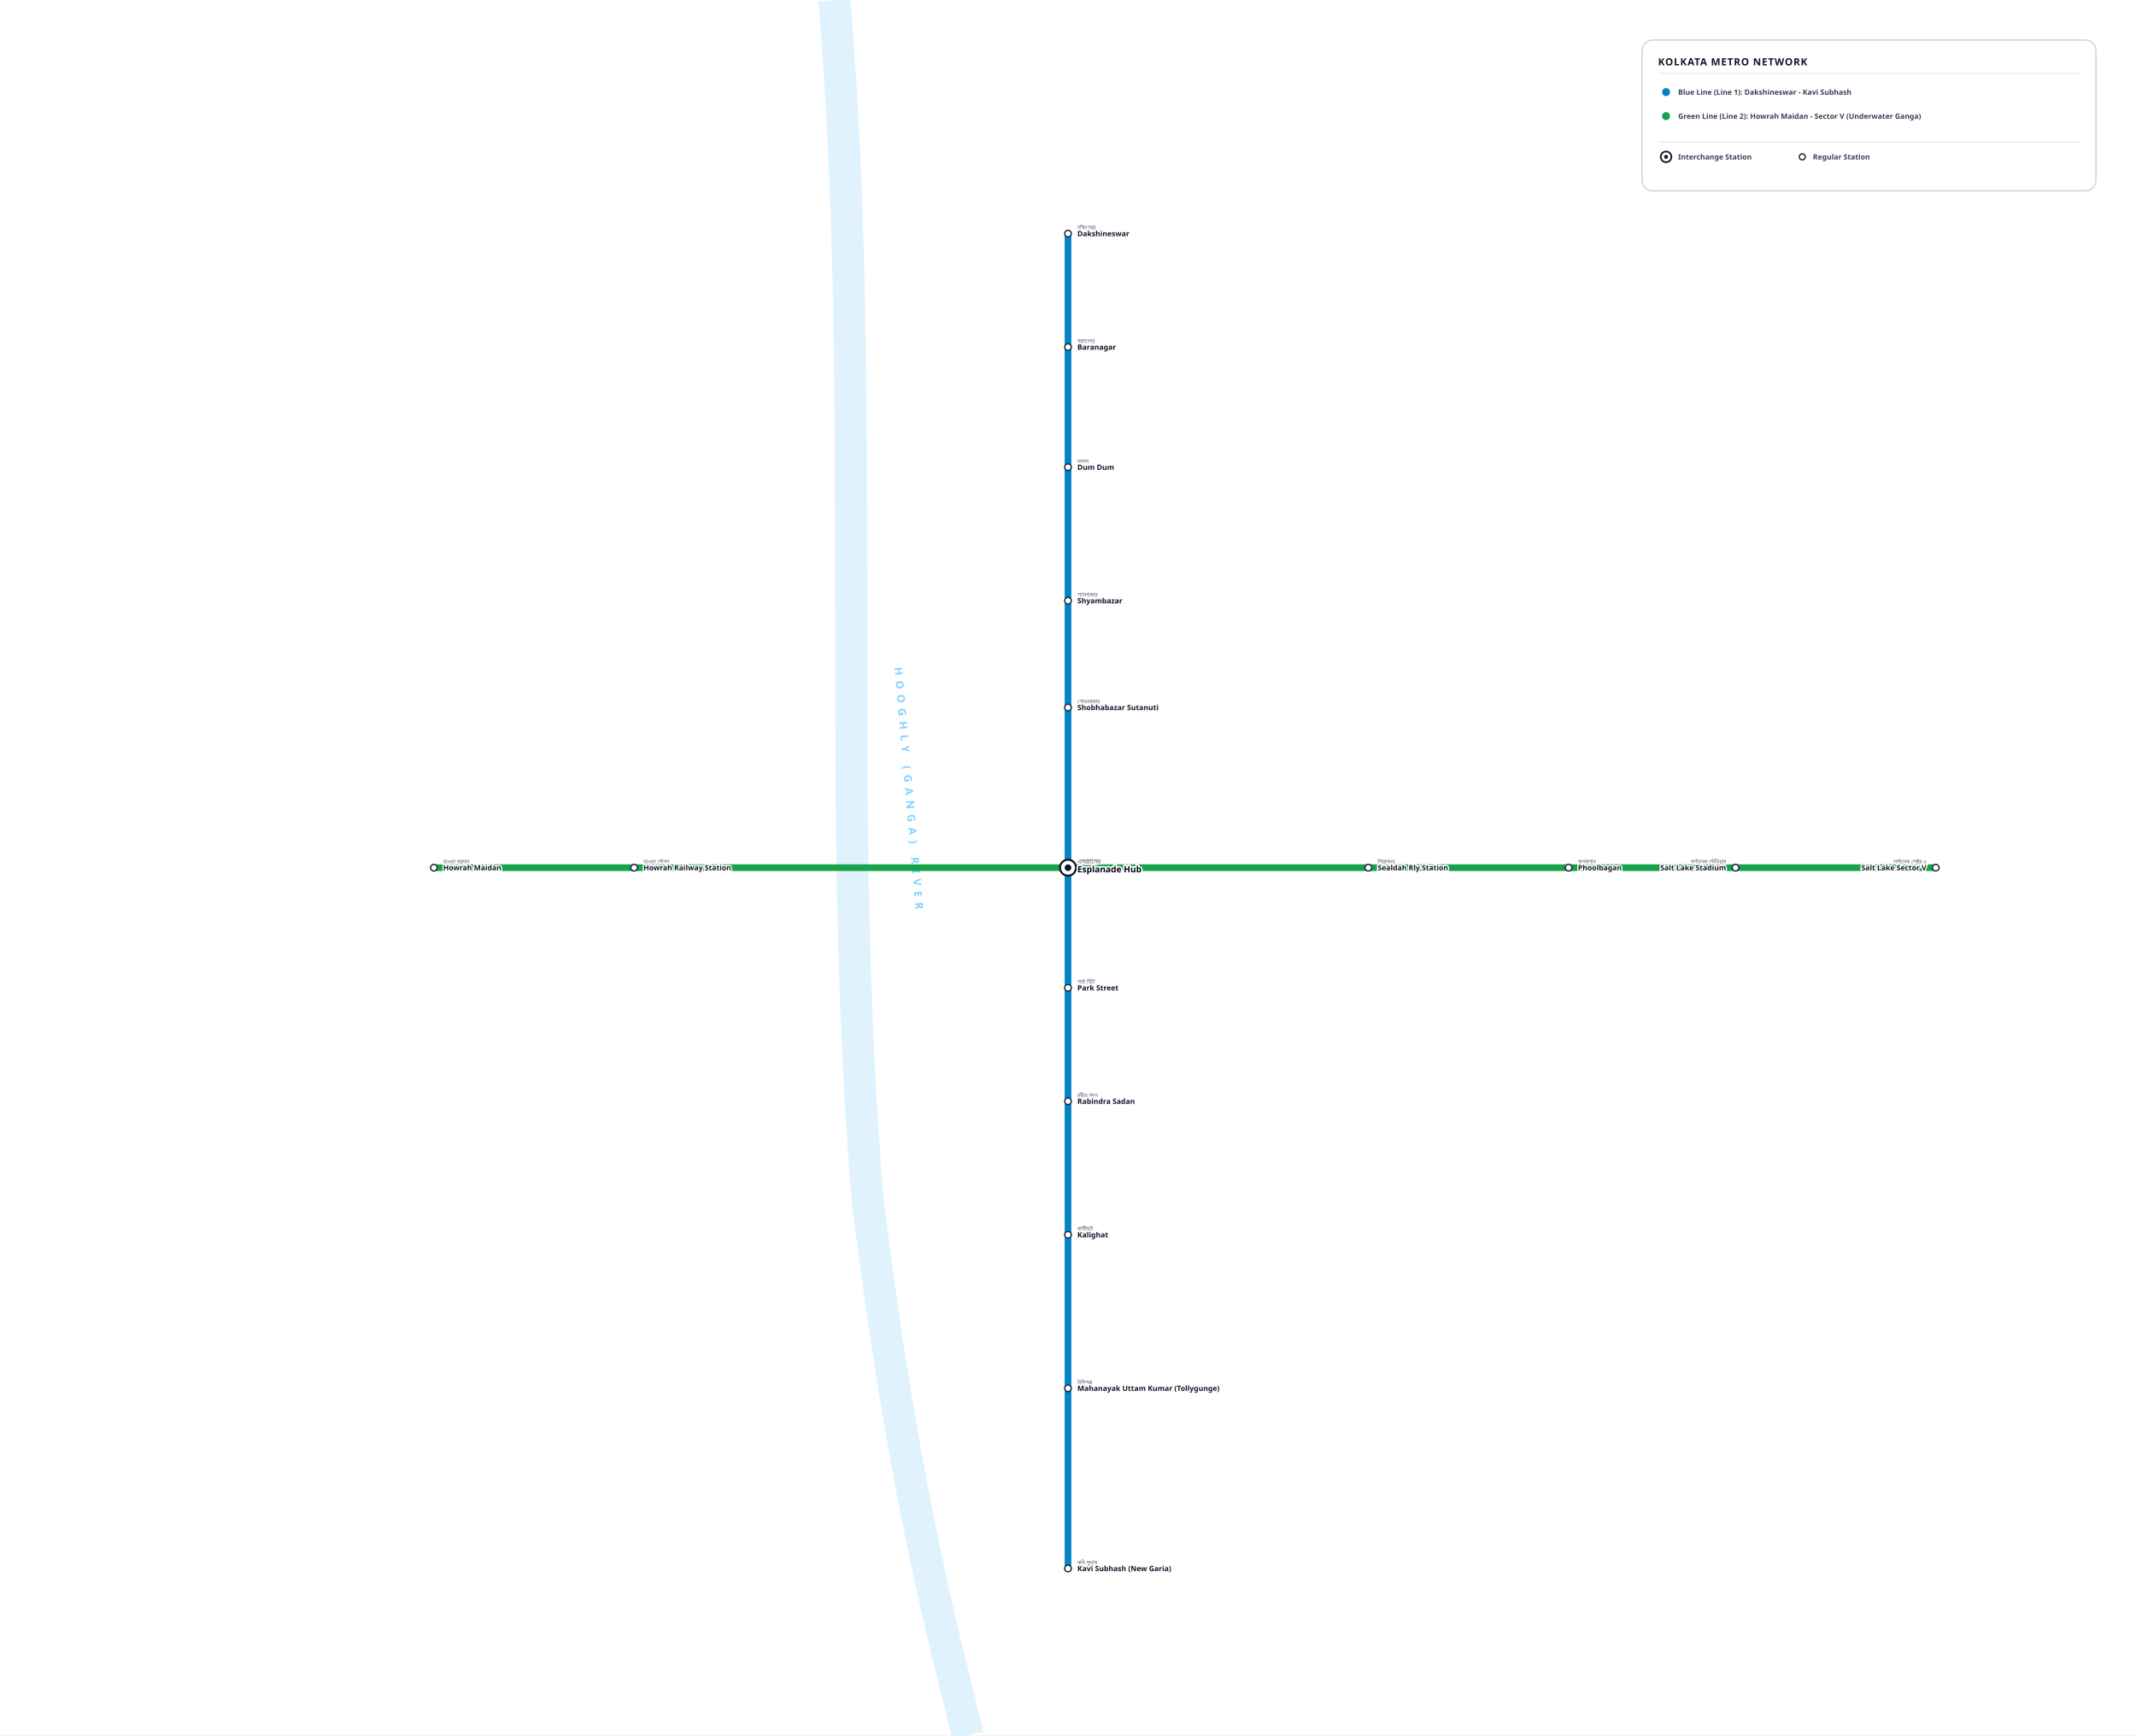
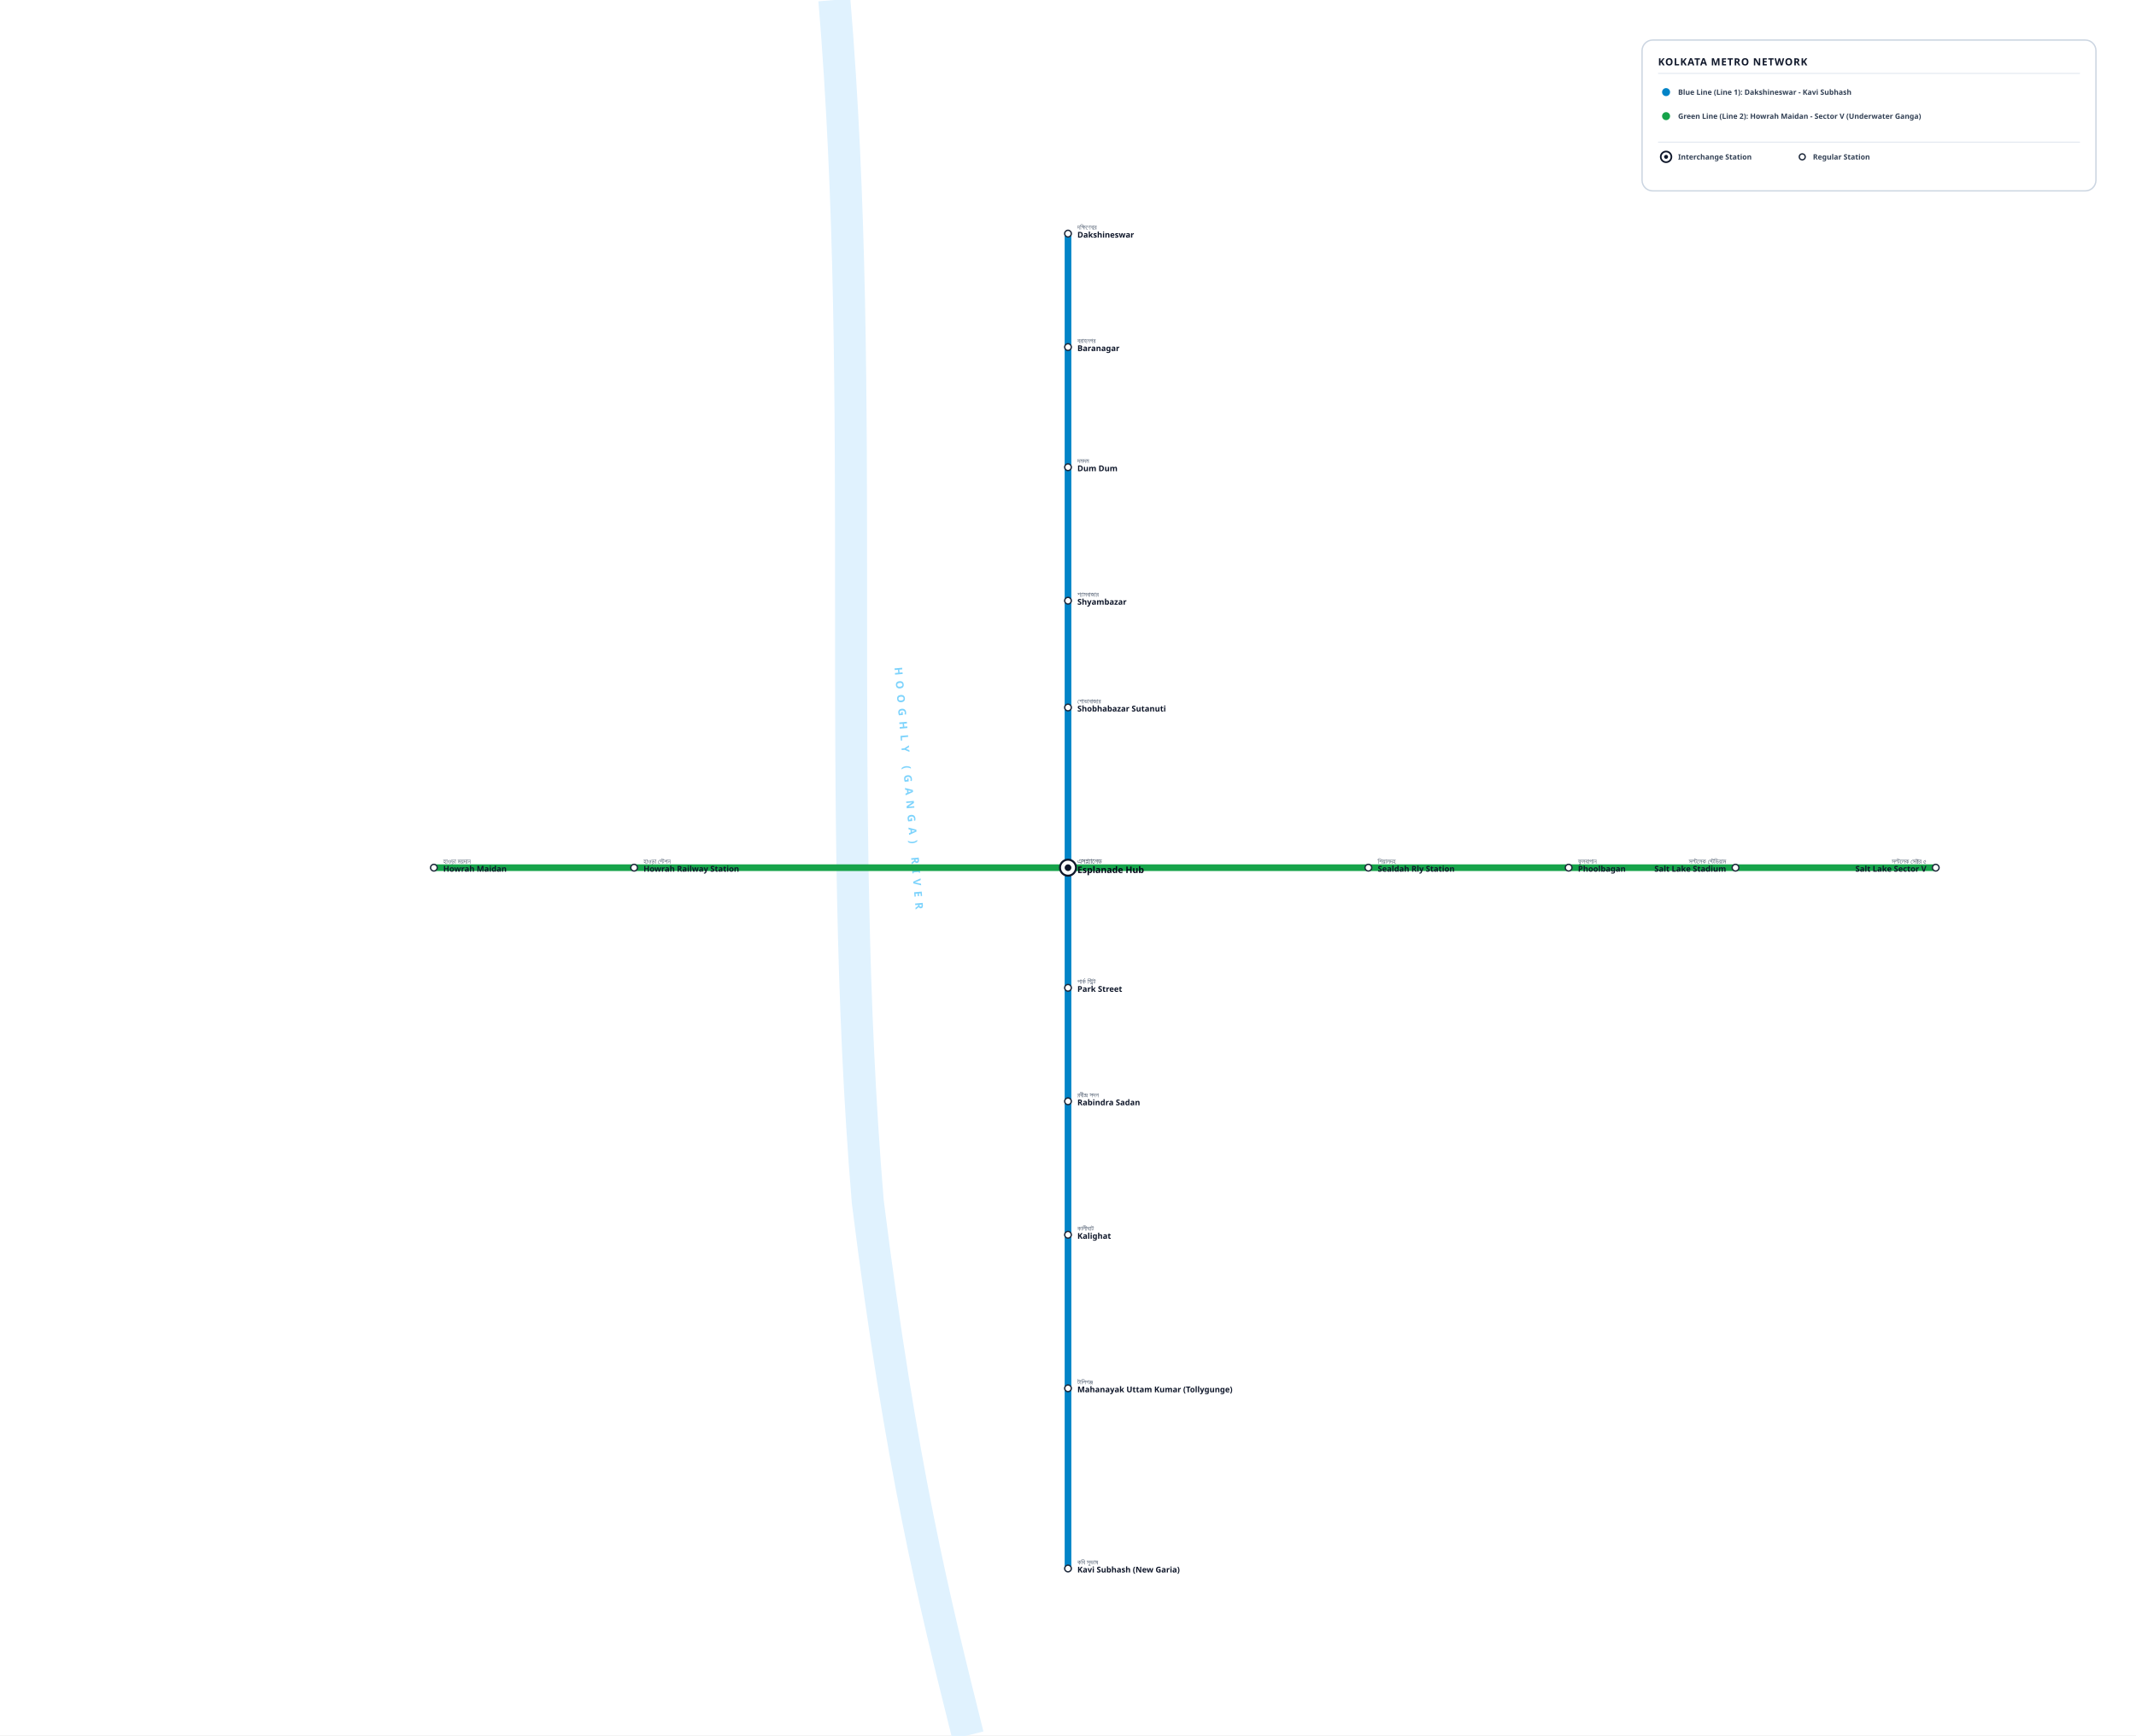
<svg xmlns="http://www.w3.org/2000/svg" viewBox="0 0 3200 2600" width="100%" height="100%">
  <rect width="3200" height="2600" fill="#FFFFFF" />
  <path d="M 1250 0 C 1300 600, 1250 1200, 1300 1800 C 1350 2200, 1400 2400, 1450 2600" fill="none" stroke="#E0F2FE" stroke-width="48" />
  <text x="1340" y="1000" font-family="sans-serif" font-size="16" font-weight="800" fill="#7DD3FC" letter-spacing="8" transform="rotate(85 1340 1000)">HOOGHLY (GANGA) RIVER</text>
  <g stroke-linecap="round" stroke-linejoin="round">
    <path d="M 1600 350 L 1600 520 L 1600 700 L 1600 900 L 1600 1060 L 1600 1300 L 1600 1480 L 1600 1650 L 1600 1850 L 1600 2080 L 1600 2350" fill="none" stroke="#0284C7" stroke-width="10" />
    <path d="M 650 1300 L 950 1300 L 1600 1300 L 2050 1300 L 2350 1300 L 2600 1300 L 2900 1300" fill="none" stroke="#16A34A" stroke-width="10" />
  </g>
  <g id="stations-layer">
    <circle cx="1600" cy="350" r="5" fill="#FFFFFF" stroke="#1E293B" stroke-width="2" />
-     <text x="1614" y="344" text-anchor="start" font-family="sans-serif" font-size="9.5" font-weight="500" fill="#475569" paint-order="stroke" stroke="#FFFFFF" stroke-width="4" stroke-linejoin="round">দক্ষিণেশ্বর</text>
-     <text x="1614" y="354" text-anchor="start" font-family="sans-serif" font-size="11" font-weight="600" fill="#0F172A" paint-order="stroke" stroke="#FFFFFF" stroke-width="4" stroke-linejoin="round">Dakshineswar</text>
+     <text x="1614" y="344" text-anchor="start" font-family="sans-serif" font-size="10" font-weight="500" fill="#475569">দক্ষিণেশ্বর</text>
+     <text x="1614" y="356" text-anchor="start" font-family="sans-serif" font-size="12" font-weight="bold" fill="#0F172A">Dakshineswar</text>
    <circle cx="1600" cy="520" r="5" fill="#FFFFFF" stroke="#1E293B" stroke-width="2" />
-     <text x="1614" y="514" text-anchor="start" font-family="sans-serif" font-size="9.5" font-weight="500" fill="#475569" paint-order="stroke" stroke="#FFFFFF" stroke-width="4" stroke-linejoin="round">বরাহনগর</text>
-     <text x="1614" y="524" text-anchor="start" font-family="sans-serif" font-size="11" font-weight="600" fill="#0F172A" paint-order="stroke" stroke="#FFFFFF" stroke-width="4" stroke-linejoin="round">Baranagar</text>
+     <text x="1614" y="514" text-anchor="start" font-family="sans-serif" font-size="10" font-weight="500" fill="#475569">বরাহনগর</text>
+     <text x="1614" y="526" text-anchor="start" font-family="sans-serif" font-size="12" font-weight="bold" fill="#0F172A">Baranagar</text>
    <circle cx="1600" cy="700" r="5" fill="#FFFFFF" stroke="#1E293B" stroke-width="2" />
-     <text x="1614" y="694" text-anchor="start" font-family="sans-serif" font-size="9.5" font-weight="500" fill="#475569" paint-order="stroke" stroke="#FFFFFF" stroke-width="4" stroke-linejoin="round">দমদম</text>
-     <text x="1614" y="704" text-anchor="start" font-family="sans-serif" font-size="11" font-weight="600" fill="#0F172A" paint-order="stroke" stroke="#FFFFFF" stroke-width="4" stroke-linejoin="round">Dum Dum</text>
+     <text x="1614" y="694" text-anchor="start" font-family="sans-serif" font-size="10" font-weight="500" fill="#475569">দমদম</text>
+     <text x="1614" y="706" text-anchor="start" font-family="sans-serif" font-size="12" font-weight="bold" fill="#0F172A">Dum Dum</text>
    <circle cx="1600" cy="900" r="5" fill="#FFFFFF" stroke="#1E293B" stroke-width="2" />
-     <text x="1614" y="894" text-anchor="start" font-family="sans-serif" font-size="9.5" font-weight="500" fill="#475569" paint-order="stroke" stroke="#FFFFFF" stroke-width="4" stroke-linejoin="round">শ্যামবাজার</text>
-     <text x="1614" y="904" text-anchor="start" font-family="sans-serif" font-size="11" font-weight="600" fill="#0F172A" paint-order="stroke" stroke="#FFFFFF" stroke-width="4" stroke-linejoin="round">Shyambazar</text>
+     <text x="1614" y="894" text-anchor="start" font-family="sans-serif" font-size="10" font-weight="500" fill="#475569">শ্যামবাজার</text>
+     <text x="1614" y="906" text-anchor="start" font-family="sans-serif" font-size="12" font-weight="bold" fill="#0F172A">Shyambazar</text>
    <circle cx="1600" cy="1060" r="5" fill="#FFFFFF" stroke="#1E293B" stroke-width="2" />
-     <text x="1614" y="1054" text-anchor="start" font-family="sans-serif" font-size="9.5" font-weight="500" fill="#475569" paint-order="stroke" stroke="#FFFFFF" stroke-width="4" stroke-linejoin="round">শোভাবাজার</text>
-     <text x="1614" y="1064" text-anchor="start" font-family="sans-serif" font-size="11" font-weight="600" fill="#0F172A" paint-order="stroke" stroke="#FFFFFF" stroke-width="4" stroke-linejoin="round">Shobhabazar Sutanuti</text>
+     <text x="1614" y="1054" text-anchor="start" font-family="sans-serif" font-size="10" font-weight="500" fill="#475569">শোভাবাজার</text>
+     <text x="1614" y="1066" text-anchor="start" font-family="sans-serif" font-size="12" font-weight="bold" fill="#0F172A">Shobhabazar Sutanuti</text>
    <circle cx="1600" cy="1300" r="12" fill="#FFFFFF" stroke="#0F172A" stroke-width="3" />
    <circle cx="1600" cy="1300" r="5" fill="#0F172A" />
-     <text x="1614" y="1294" text-anchor="start" font-family="sans-serif" font-size="11" font-weight="600" fill="#334155" paint-order="stroke" stroke="#FFFFFF" stroke-width="4.5" stroke-linejoin="round">এসপ্ল্যানেড</text>
-     <text x="1614" y="1307" text-anchor="start" font-family="sans-serif" font-size="13" font-weight="bold" fill="#020617" paint-order="stroke" stroke="#FFFFFF" stroke-width="4.5" stroke-linejoin="round">Esplanade Hub</text>
+     <text x="1614" y="1294" text-anchor="start" font-family="sans-serif" font-size="11.5" font-weight="600" fill="#334155">এসপ্ল্যানেড</text>
+     <text x="1614" y="1308" text-anchor="start" font-family="sans-serif" font-size="13.5" font-weight="bold" fill="#020617">Esplanade Hub</text>
    <circle cx="1600" cy="1480" r="5" fill="#FFFFFF" stroke="#1E293B" stroke-width="2" />
-     <text x="1614" y="1474" text-anchor="start" font-family="sans-serif" font-size="9.5" font-weight="500" fill="#475569" paint-order="stroke" stroke="#FFFFFF" stroke-width="4" stroke-linejoin="round">পার্ক স্ট্রিট</text>
-     <text x="1614" y="1484" text-anchor="start" font-family="sans-serif" font-size="11" font-weight="600" fill="#0F172A" paint-order="stroke" stroke="#FFFFFF" stroke-width="4" stroke-linejoin="round">Park Street</text>
+     <text x="1614" y="1474" text-anchor="start" font-family="sans-serif" font-size="10" font-weight="500" fill="#475569">পার্ক স্ট্রিট</text>
+     <text x="1614" y="1486" text-anchor="start" font-family="sans-serif" font-size="12" font-weight="bold" fill="#0F172A">Park Street</text>
    <circle cx="1600" cy="1650" r="5" fill="#FFFFFF" stroke="#1E293B" stroke-width="2" />
-     <text x="1614" y="1644" text-anchor="start" font-family="sans-serif" font-size="9.5" font-weight="500" fill="#475569" paint-order="stroke" stroke="#FFFFFF" stroke-width="4" stroke-linejoin="round">রবীন্দ্র সদন</text>
-     <text x="1614" y="1654" text-anchor="start" font-family="sans-serif" font-size="11" font-weight="600" fill="#0F172A" paint-order="stroke" stroke="#FFFFFF" stroke-width="4" stroke-linejoin="round">Rabindra Sadan</text>
+     <text x="1614" y="1644" text-anchor="start" font-family="sans-serif" font-size="10" font-weight="500" fill="#475569">রবীন্দ্র সদন</text>
+     <text x="1614" y="1656" text-anchor="start" font-family="sans-serif" font-size="12" font-weight="bold" fill="#0F172A">Rabindra Sadan</text>
    <circle cx="1600" cy="1850" r="5" fill="#FFFFFF" stroke="#1E293B" stroke-width="2" />
-     <text x="1614" y="1844" text-anchor="start" font-family="sans-serif" font-size="9.5" font-weight="500" fill="#475569" paint-order="stroke" stroke="#FFFFFF" stroke-width="4" stroke-linejoin="round">কালীঘাট</text>
-     <text x="1614" y="1854" text-anchor="start" font-family="sans-serif" font-size="11" font-weight="600" fill="#0F172A" paint-order="stroke" stroke="#FFFFFF" stroke-width="4" stroke-linejoin="round">Kalighat</text>
+     <text x="1614" y="1844" text-anchor="start" font-family="sans-serif" font-size="10" font-weight="500" fill="#475569">কালীঘাট</text>
+     <text x="1614" y="1856" text-anchor="start" font-family="sans-serif" font-size="12" font-weight="bold" fill="#0F172A">Kalighat</text>
    <circle cx="1600" cy="2080" r="5" fill="#FFFFFF" stroke="#1E293B" stroke-width="2" />
-     <text x="1614" y="2074" text-anchor="start" font-family="sans-serif" font-size="9.5" font-weight="500" fill="#475569" paint-order="stroke" stroke="#FFFFFF" stroke-width="4" stroke-linejoin="round">টালিগঞ্জ</text>
-     <text x="1614" y="2084" text-anchor="start" font-family="sans-serif" font-size="11" font-weight="600" fill="#0F172A" paint-order="stroke" stroke="#FFFFFF" stroke-width="4" stroke-linejoin="round">Mahanayak Uttam Kumar (Tollygunge)</text>
+     <text x="1614" y="2074" text-anchor="start" font-family="sans-serif" font-size="10" font-weight="500" fill="#475569">টালিগঞ্জ</text>
+     <text x="1614" y="2086" text-anchor="start" font-family="sans-serif" font-size="12" font-weight="bold" fill="#0F172A">Mahanayak Uttam Kumar (Tollygunge)</text>
    <circle cx="1600" cy="2350" r="5" fill="#FFFFFF" stroke="#1E293B" stroke-width="2" />
-     <text x="1614" y="2344" text-anchor="start" font-family="sans-serif" font-size="9.5" font-weight="500" fill="#475569" paint-order="stroke" stroke="#FFFFFF" stroke-width="4" stroke-linejoin="round">কবি সুভাষ</text>
-     <text x="1614" y="2354" text-anchor="start" font-family="sans-serif" font-size="11" font-weight="600" fill="#0F172A" paint-order="stroke" stroke="#FFFFFF" stroke-width="4" stroke-linejoin="round">Kavi Subhash (New Garia)</text>
+     <text x="1614" y="2344" text-anchor="start" font-family="sans-serif" font-size="10" font-weight="500" fill="#475569">কবি সুভাষ</text>
+     <text x="1614" y="2356" text-anchor="start" font-family="sans-serif" font-size="12" font-weight="bold" fill="#0F172A">Kavi Subhash (New Garia)</text>
    <circle cx="650" cy="1300" r="5" fill="#FFFFFF" stroke="#1E293B" stroke-width="2" />
-     <text x="664" y="1294" text-anchor="start" font-family="sans-serif" font-size="9.5" font-weight="500" fill="#475569" paint-order="stroke" stroke="#FFFFFF" stroke-width="4" stroke-linejoin="round">হাওড়া ময়দান</text>
-     <text x="664" y="1304" text-anchor="start" font-family="sans-serif" font-size="11" font-weight="600" fill="#0F172A" paint-order="stroke" stroke="#FFFFFF" stroke-width="4" stroke-linejoin="round">Howrah Maidan</text>
+     <text x="664" y="1294" text-anchor="start" font-family="sans-serif" font-size="10" font-weight="500" fill="#475569">হাওড়া ময়দান</text>
+     <text x="664" y="1306" text-anchor="start" font-family="sans-serif" font-size="12" font-weight="bold" fill="#0F172A">Howrah Maidan</text>
    <circle cx="950" cy="1300" r="5" fill="#FFFFFF" stroke="#1E293B" stroke-width="2" />
-     <text x="964" y="1294" text-anchor="start" font-family="sans-serif" font-size="9.5" font-weight="500" fill="#475569" paint-order="stroke" stroke="#FFFFFF" stroke-width="4" stroke-linejoin="round">হাওড়া স্টেশন</text>
-     <text x="964" y="1304" text-anchor="start" font-family="sans-serif" font-size="11" font-weight="600" fill="#0F172A" paint-order="stroke" stroke="#FFFFFF" stroke-width="4" stroke-linejoin="round">Howrah Railway Station</text>
+     <text x="964" y="1294" text-anchor="start" font-family="sans-serif" font-size="10" font-weight="500" fill="#475569">হাওড়া স্টেশন</text>
+     <text x="964" y="1306" text-anchor="start" font-family="sans-serif" font-size="12" font-weight="bold" fill="#0F172A">Howrah Railway Station</text>
    <circle cx="2050" cy="1300" r="5" fill="#FFFFFF" stroke="#1E293B" stroke-width="2" />
-     <text x="2064" y="1294" text-anchor="start" font-family="sans-serif" font-size="9.5" font-weight="500" fill="#475569" paint-order="stroke" stroke="#FFFFFF" stroke-width="4" stroke-linejoin="round">শিয়ালদহ</text>
-     <text x="2064" y="1304" text-anchor="start" font-family="sans-serif" font-size="11" font-weight="600" fill="#0F172A" paint-order="stroke" stroke="#FFFFFF" stroke-width="4" stroke-linejoin="round">Sealdah Rly Station</text>
+     <text x="2064" y="1294" text-anchor="start" font-family="sans-serif" font-size="10" font-weight="500" fill="#475569">শিয়ালদহ</text>
+     <text x="2064" y="1306" text-anchor="start" font-family="sans-serif" font-size="12" font-weight="bold" fill="#0F172A">Sealdah Rly Station</text>
    <circle cx="2350" cy="1300" r="5" fill="#FFFFFF" stroke="#1E293B" stroke-width="2" />
-     <text x="2364" y="1294" text-anchor="start" font-family="sans-serif" font-size="9.5" font-weight="500" fill="#475569" paint-order="stroke" stroke="#FFFFFF" stroke-width="4" stroke-linejoin="round">ফুলবাগান</text>
-     <text x="2364" y="1304" text-anchor="start" font-family="sans-serif" font-size="11" font-weight="600" fill="#0F172A" paint-order="stroke" stroke="#FFFFFF" stroke-width="4" stroke-linejoin="round">Phoolbagan</text>
+     <text x="2364" y="1294" text-anchor="start" font-family="sans-serif" font-size="10" font-weight="500" fill="#475569">ফুলবাগান</text>
+     <text x="2364" y="1306" text-anchor="start" font-family="sans-serif" font-size="12" font-weight="bold" fill="#0F172A">Phoolbagan</text>
    <circle cx="2600" cy="1300" r="5" fill="#FFFFFF" stroke="#1E293B" stroke-width="2" />
-     <text x="2586" y="1294" text-anchor="end" font-family="sans-serif" font-size="9.5" font-weight="500" fill="#475569" paint-order="stroke" stroke="#FFFFFF" stroke-width="4" stroke-linejoin="round">সল্টলেক স্টেডিয়াম</text>
-     <text x="2586" y="1304" text-anchor="end" font-family="sans-serif" font-size="11" font-weight="600" fill="#0F172A" paint-order="stroke" stroke="#FFFFFF" stroke-width="4" stroke-linejoin="round">Salt Lake Stadium</text>
+     <text x="2586" y="1294" text-anchor="end" font-family="sans-serif" font-size="10" font-weight="500" fill="#475569">সল্টলেক স্টেডিয়াম</text>
+     <text x="2586" y="1306" text-anchor="end" font-family="sans-serif" font-size="12" font-weight="bold" fill="#0F172A">Salt Lake Stadium</text>
    <circle cx="2900" cy="1300" r="5" fill="#FFFFFF" stroke="#1E293B" stroke-width="2" />
-     <text x="2886" y="1294" text-anchor="end" font-family="sans-serif" font-size="9.5" font-weight="500" fill="#475569" paint-order="stroke" stroke="#FFFFFF" stroke-width="4" stroke-linejoin="round">সল্টলেক সেক্টর ৫</text>
-     <text x="2886" y="1304" text-anchor="end" font-family="sans-serif" font-size="11" font-weight="600" fill="#0F172A" paint-order="stroke" stroke="#FFFFFF" stroke-width="4" stroke-linejoin="round">Salt Lake Sector V</text>
+     <text x="2886" y="1294" text-anchor="end" font-family="sans-serif" font-size="10" font-weight="500" fill="#475569">সল্টলেক সেক্টর ৫</text>
+     <text x="2886" y="1306" text-anchor="end" font-family="sans-serif" font-size="12" font-weight="bold" fill="#0F172A">Salt Lake Sector V</text>
  </g>
  <g transform="translate(2460, 60)">
    <rect width="680" height="226" rx="16" ry="16" fill="#FFFFFF" stroke="#CBD5E1" stroke-width="2" />
    <text x="24" y="38" font-family="sans-serif" font-size="15" font-weight="bold" fill="#0F172A" letter-spacing="1">KOLKATA METRO NETWORK</text>
    <line x1="24" y1="50" x2="656" y2="50" stroke="#E2E8F0" stroke-width="1.5" />
    <circle cx="36" cy="78" r="6" fill="#0284C7" />
    <text x="54" y="82" font-family="sans-serif" font-size="11" font-weight="600" fill="#334155">Blue Line (Line 1): Dakshineswar - Kavi Subhash</text>
    <circle cx="36" cy="114" r="6" fill="#16A34A" />
    <text x="54" y="118" font-family="sans-serif" font-size="11" font-weight="600" fill="#334155">Green Line (Line 2): Howrah Maidan - Sector V (Underwater Ganga)</text>
    <line x1="24" y1="153" x2="656" y2="153" stroke="#E2E8F0" stroke-width="1.5" />
    <circle cx="36" cy="175" r="8" fill="#FFFFFF" stroke="#0F172A" stroke-width="2.5" />
    <circle cx="36" cy="175" r="3" fill="#0F172A" />
    <text x="54" y="179" font-family="sans-serif" font-size="11" font-weight="600" fill="#334155">Interchange Station</text>
    <circle cx="240" cy="175" r="4.5" fill="#FFFFFF" stroke="#1E293B" stroke-width="2" />
    <text x="256" y="179" font-family="sans-serif" font-size="11" font-weight="600" fill="#334155">Regular Station</text>
  </g>
</svg>
